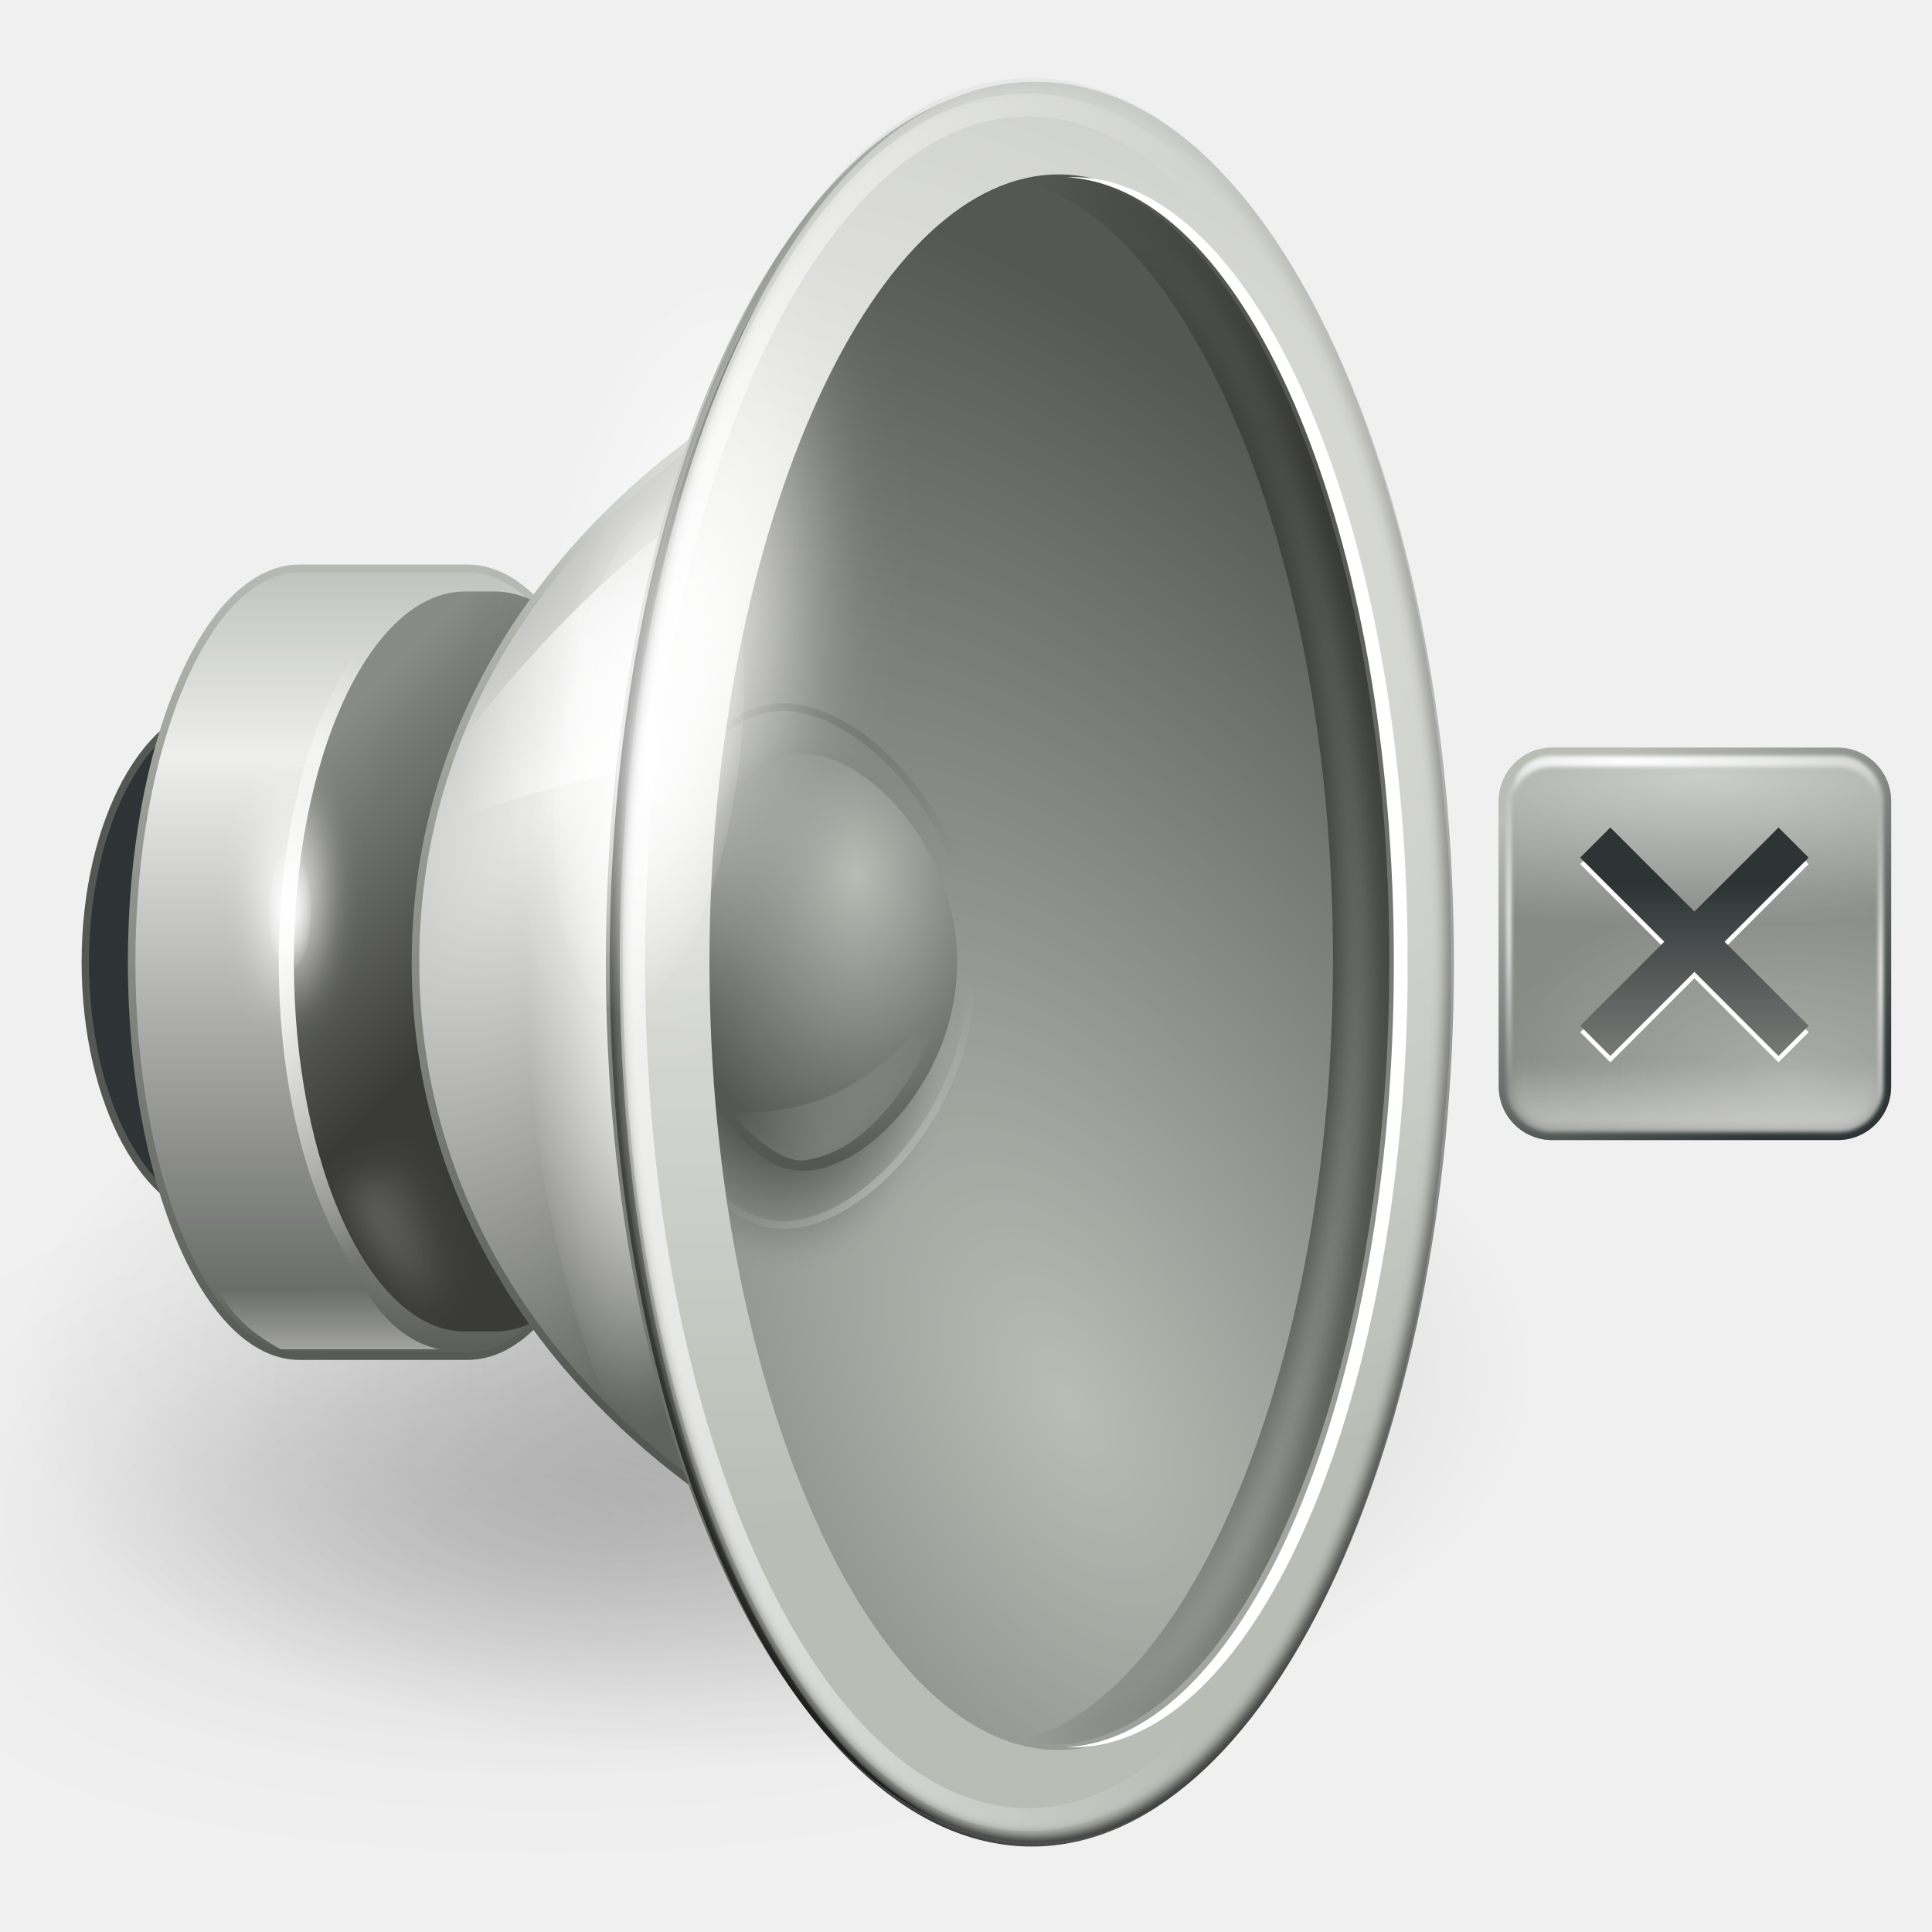
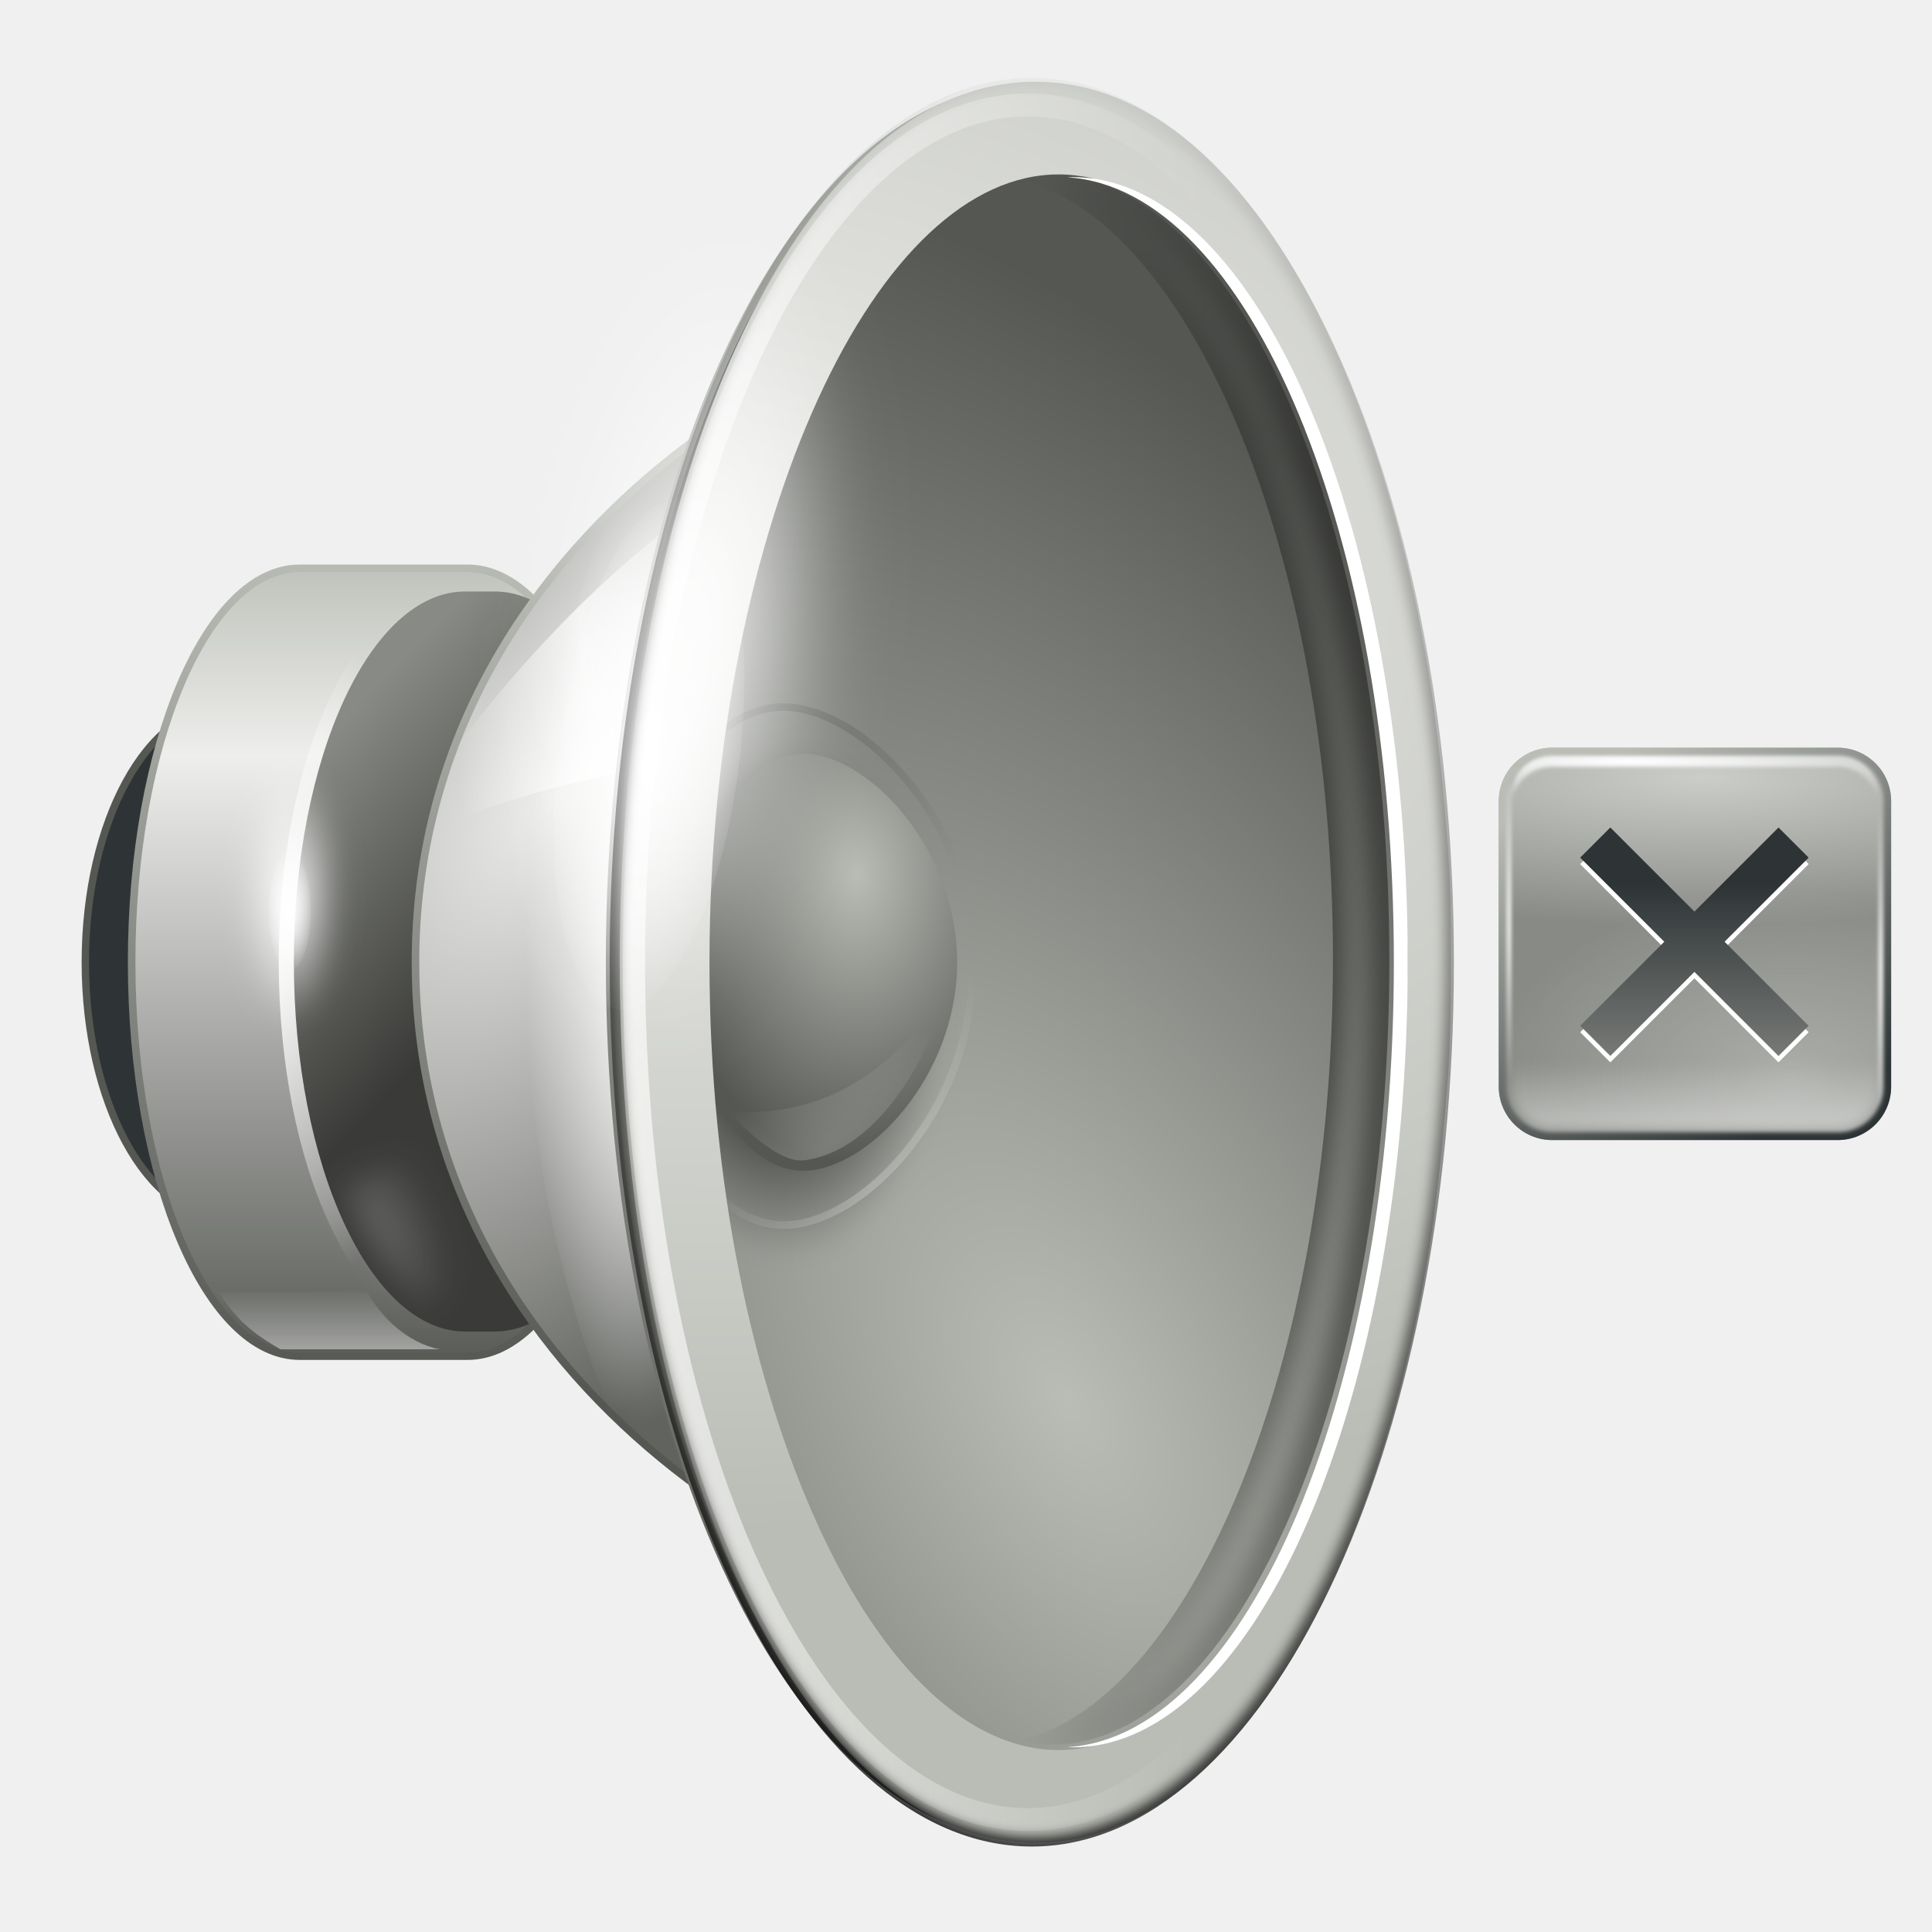
<svg xmlns="http://www.w3.org/2000/svg" xmlns:xlink="http://www.w3.org/1999/xlink" viewBox="0 0 48 48" width="48" height="48">
  <defs>
    <g style="display:inline;enable-background:new" id="g11816" transform="translate(-420,-302)">
-       <path transform="matrix(7.819207,0,0,6.657599,424.324,292.2575)" style="opacity:0.287;fill:url(#radialGradient13931);fill-opacity:1;stroke:none;display:inline;filter:url(#filter11660-3);enable-background:new" id="path11644" d="m 22.097,36.863 c 0,1.953 -4.788,3.536 -10.695,3.536 -5.907,0 -10.695,-1.583 -10.695,-3.536 0,-1.953 4.788,-3.536 10.695,-3.536 5.907,0 10.695,1.583 10.695,3.536 z" />
-       <path transform="matrix(9.435555,0,0,14.86004,435.8942,-29.10957)" style="opacity:0.2;fill:url(#radialGradient13933);fill-opacity:1;stroke:none;display:inline;enable-background:new" id="path10707" d="m 22.097,36.863 c 0,1.953 -4.788,3.536 -10.695,3.536 -5.907,0 -10.695,-1.583 -10.695,-3.536 0,-1.953 4.788,-3.536 10.695,-3.536 5.907,0 10.695,1.583 10.695,3.536 z" />
      <path transform="matrix(4.605434,0,0,4.82474,452.3038,343.8816)" style="fill:#2e3436;fill-opacity:1;stroke:#555753;stroke-width:0.212;stroke-linecap:round;stroke-linejoin:miter;stroke-miterlimit:4;stroke-opacity:1;stroke-dasharray:none;stroke-dashoffset:0;display:inline;enable-background:new" id="path10709" d="m 8,25 c 0,3.866 -1.791,7 -4,7 -2.209,0 -4,-3.134 -4,-7 0,-3.866 1.791,-7 4,-7 2.209,0 4,3.134 4,7 z" />
      <path style="fill:url(#linearGradient13935);fill-opacity:1;stroke:url(#linearGradient13937);stroke-width:1;stroke-linecap:round;stroke-linejoin:miter;stroke-miterlimit:4;stroke-opacity:1;stroke-dasharray:none;stroke-dashoffset:0;display:inline;enable-background:new" id="path10711" d="m 480.704,412.305 c -12.287,0 -22.26,23.383 -22.26,52.195 0,28.811 9.972,52.195 22.26,52.195 l 22.26,0 c 12.287,0 22.26,-23.383 22.26,-52.195 0,-28.811 -9.972,-52.195 -22.26,-52.195 l -22.26,0 z" />
      <path d="m 500.638,415.375 c -12.531,0 -22.701,21.965 -22.701,49.029 0,27.064 10.17,49.029 22.701,49.029 l 3.914,0 c 12.531,0 22.701,-21.965 22.701,-49.029 0,-27.064 -10.17,-49.029 -22.701,-49.029 l -3.914,0 z" id="path11664" style="fill:url(#radialGradient13939);fill-opacity:1;stroke:none;display:inline;enable-background:new" />
      <path style="fill:url(#linearGradient13941);fill-opacity:1;stroke:none;display:inline;enable-background:new" id="path10715" d="m 502.638,415.375 c -12.531,0 -22.701,21.965 -22.701,49.029 0,27.064 10.17,49.029 22.701,49.029 l 3.914,0 c 12.531,0 22.701,-21.965 22.701,-49.029 0,-27.064 -10.17,-49.029 -22.701,-49.029 l -3.914,0 z" />
      <path style="fill:url(#radialGradient13943);fill-opacity:1;stroke:url(#linearGradient13945);stroke-width:1;stroke-linecap:round;stroke-linejoin:miter;stroke-miterlimit:4;stroke-opacity:1;stroke-dasharray:none;stroke-dashoffset:0;display:inline;enable-background:new" id="path10717" d="m 496.055,464.5 c 0,56.661 56.413,89.038 91.341,89.038 24.179,0 42.984,-39.889 42.984,-89.038 0,-49.149 -18.806,-89.038 -42.984,-89.038 -34.928,0 -91.341,32.378 -91.341,89.038 z" />
      <path transform="matrix(8.121411,0,0,6.302782,368.5147,288.416)" style="fill:url(#radialGradient13947);fill-opacity:1;stroke:none;display:inline;enable-background:new" id="path10719" d="M 33,27.938 C 33,37.085 29.53,44.5 25.25,44.5 c -4.28,0 -7.75,-7.415 -7.75,-16.562 0,-9.147 3.47,-16.562 7.75,-16.562 4.28,0 7.75,7.415 7.75,16.562 z" />
      <path style="opacity:0.734;fill:url(#linearGradient13949);fill-opacity:1;fill-rule:evenodd;stroke:none;display:inline;enable-background:new" id="path10721" d="m 541.342,399.256 c -15.863,8.564 -33.517,25.765 -49.125,49.892 16.577,-6.915 33.72,-12.038 49.125,-10.746 l 0,-39.146 z" />
      <path transform="matrix(7.148835,0,0,6.989168,396.6777,269.2401)" style="fill:url(#radialGradient13951);fill-opacity:1;stroke:url(#linearGradient13953);stroke-width:0.141;stroke-linecap:round;stroke-linejoin:miter;stroke-miterlimit:4;stroke-opacity:1;stroke-dasharray:none;stroke-dashoffset:0;display:inline;enable-background:new" id="path10725" d="M 33,27.938 C 33,37.085 29.53,44.5 25.25,44.5 c -4.28,0 -7.75,-7.415 -7.75,-16.562 0,-9.147 3.47,-16.562 7.75,-16.562 4.28,0 7.75,7.415 7.75,16.562 z" />
      <path transform="matrix(1.155259,0,0,1.155259,-97.90169,-85.102)" d="m 575,480.5 c 0,16.292 -8.283,29.5 -18.5,29.5 -10.217,0 -18.5,-13.208 -18.5,-29.5 0,-16.292 8.283,-29.5 18.5,-29.5 10.217,0 18.5,13.208 18.5,29.5 z" id="path10771" style="color:#000000;fill:url(#radialGradient13955);fill-opacity:1;fill-rule:nonzero;stroke:none;stroke-width:1;marker:none;visibility:visible;display:inline;overflow:visible;filter:url(#filter11549-6-9);enable-background:new" />
      <path d="m 569.828,465.5 c 0,18.672 -14.633,33.825 -24.97,33.825 -10.337,0 -18.727,-15.154 -18.727,-33.825 0,-18.672 8.39,-33.825 18.727,-33.825 10.337,0 24.97,15.154 24.97,33.825 z" id="path11622" style="opacity:0.249;fill:none;stroke:url(#radialGradient13957);stroke-width:1;stroke-linecap:round;stroke-linejoin:miter;stroke-miterlimit:4;stroke-opacity:1;stroke-dashoffset:0;display:inline;enable-background:new" />
      <path style="opacity:0.249;fill:none;stroke:url(#radialGradient13963);stroke-width:1;stroke-linecap:round;stroke-linejoin:miter;stroke-miterlimit:4;stroke-opacity:1;stroke-dashoffset:0;display:inline;enable-background:new" id="path11712" d="m 570.465,465.5 c 0,19.215 -15.059,34.811 -25.697,34.811 -10.639,0 -19.273,-15.595 -19.273,-34.811 0,-19.215 8.634,-34.811 19.273,-34.811 10.638,0 25.697,15.595 25.697,34.811 z" />
      <path style="fill:url(#radialGradient13959);fill-opacity:1;stroke:none;display:inline;enable-background:new" id="path10727" d="m 567.828,464.5 c 0,15.253 -11.954,27.632 -20.399,27.632 -8.445,0 -15.299,-12.379 -15.299,-27.633 0,-15.253 6.854,-27.633 15.299,-27.633 8.445,0 20.399,12.379 20.399,27.633 z" />
      <path style="fill:url(#radialGradient13961);fill-opacity:1;stroke:none;display:inline;enable-background:new" id="path10729" d="m 578.186,347.829 c -16.165,0 -29.831,13.815 -39.53,34.925 -9.699,21.109 -15.543,50 -15.543,81.746 0,31.746 5.844,60.637 15.543,81.746 9.699,21.109 23.365,34.925 39.53,34.925 16.165,0 29.831,-13.815 39.53,-34.925 6.062,-13.193 10.667,-29.544 13.241,-47.589 0.081,-0.569 0.115,-1.154 0.192,-1.727 0.469,-3.481 0.833,-6.948 1.151,-10.554 0.313,-3.355 0.599,-6.712 0.768,-10.17 0.006,-0.19 -0.006,-0.385 0,-0.576 0.169,-3.659 0.192,-7.373 0.192,-11.13 0,-3.957 -0.005,-7.858 -0.192,-11.705 -0.158,-3.418 -0.475,-6.845 -0.768,-10.17 -0.318,-3.606 -0.682,-7.073 -1.151,-10.554 -0.083,-0.585 -0.104,-1.147 -0.192,-1.727 -2.574,-18.046 -7.179,-34.396 -13.241,-47.589 -9.699,-21.109 -23.365,-34.925 -39.53,-34.925 z m 3.07,12.281 c 11.804,0 23.214,10.842 31.854,29.743 5.4,11.813 9.683,26.622 12.089,43.176 0.481,3.311 0.82,6.725 1.151,10.17 0.292,3.226 0.609,6.468 0.768,9.787 0.196,3.81 0.384,7.591 0.384,11.514 0,3.658 -0.213,7.185 -0.384,10.746 -0.012,0.252 0.012,0.516 0,0.768 -0.169,3.296 -0.461,6.591 -0.768,9.787 -0.331,3.445 -0.67,6.859 -1.151,10.17 -2.406,16.554 -6.689,31.363 -12.089,43.176 -8.641,18.901 -20.05,29.743 -31.854,29.743 -11.804,-10e-6 -23.214,-10.842 -31.854,-29.743 -8.641,-18.901 -14.392,-45.381 -14.392,-74.646 0,-29.266 5.751,-55.745 14.392,-74.646 8.641,-18.901 20.05,-29.743 31.854,-29.743 z" />
      <path transform="matrix(6.734832,0,0,6.85891,407.1312,272.8792)" style="opacity:0.655;fill:none;stroke:url(#linearGradient13965);stroke-width:0.441;stroke-linecap:round;stroke-linejoin:miter;stroke-miterlimit:4;stroke-opacity:1;stroke-dasharray:none;stroke-dashoffset:0;display:inline;enable-background:new" id="path10735" d="M 33,27.938 C 33,37.085 29.53,44.5 25.25,44.5 c -4.28,0 -7.75,-7.415 -7.75,-16.562 0,-9.147 3.47,-16.562 7.75,-16.562 4.28,0 7.75,7.415 7.75,16.562 z" />
      <g id="g11698">
        <path style="color:#000000;fill:url(#radialGradient13967);fill-opacity:1;fill-rule:nonzero;stroke:none;stroke-width:3;marker:none;visibility:visible;display:inline;overflow:visible;enable-background:new" id="path11676" d="m 545,450 c 0,18.778 -5.373,34 -12,34 -6.627,0 -12,-15.222 -12,-34 0,-18.778 5.373,-34 12,-34 6.627,0 12,15.222 12,34 z" transform="matrix(0.9922779,0.1240347,-0.1240347,0.9922779,53.93152,-75.63556)" />
        <path transform="matrix(1.4624,0.1828,-0.1828,1.4624,-164.2129,-334.5125)" d="m 545,450 c 0,18.778 -5.373,34 -12,34 -6.627,0 -12,-15.222 -12,-34 0,-18.778 5.373,-34 12,-34 6.627,0 12,15.222 12,34 z" id="path11686" style="color:#000000;fill:url(#radialGradient13969);fill-opacity:1;fill-rule:nonzero;stroke:none;stroke-width:3;marker:none;visibility:visible;display:inline;overflow:visible;filter:url(#filter11694-8);enable-background:new" />
      </g>
      <g transform="matrix(0.3346867,-0.04191673,0.04191673,0.3346867,283.456,337.0679)" id="g11702">
        <path transform="matrix(0.685839,0.08572987,-0.08572987,0.685839,205.0083,72.72034)" d="m 545,450 c 0,18.778 -5.373,34 -12,34 -6.627,0 -12,-15.222 -12,-34 0,-18.778 5.373,-34 12,-34 6.627,0 12,15.222 12,34 z" id="path11704" style="color:#000000;fill:url(#radialGradient13971);fill-opacity:1;fill-rule:nonzero;stroke:none;stroke-width:3;marker:none;visibility:visible;display:inline;overflow:visible;enable-background:new" />
        <path style="color:#000000;fill:url(#radialGradient13973);fill-opacity:1;fill-rule:nonzero;stroke:none;stroke-width:3;marker:none;visibility:visible;display:inline;overflow:visible;filter:url(#filter11694-8);enable-background:new" id="path11706" d="m 545,450 c 0,18.778 -5.373,34 -12,34 -6.627,0 -12,-15.222 -12,-34 0,-18.778 5.373,-34 12,-34 6.627,0 12,15.222 12,34 z" transform="matrix(1.4624,0.1828,-0.1828,1.4624,-164.2129,-334.5125)" />
      </g>
      <path id="path11728" d="m 583.126,360.469 c -0.23,0 -0.46,0.023 -0.689,0.031 24.001,1.424 43.257,47.441 43.257,104 0,56.559 -19.256,102.576 -43.257,104 0.229,0.008 0.459,0.031 0.689,0.031 24.531,0 44.405,-46.574 44.405,-104.031 0,-57.457 -19.874,-104.031 -44.405,-104.031 z" style="fill:#ffffff;fill-opacity:1;stroke:none;display:inline;enable-background:new" />
      <path clip-path="url(#clipPath11750-7)" style="color:#000000;fill:none;stroke:url(#radialGradient13975);stroke-width:3;stroke-opacity:1;marker:none;visibility:visible;display:inline;overflow:visible;filter:url(#filter11746-5);enable-background:new" d="m 580.344,360.281 c -1.49,0 -2.954,0.169 -4.406,0.5 22.628,5.154 40.312,49.525 40.312,103.469 0,53.944 -17.685,98.283 -40.312,103.438 1.453,0.331 2.916,0.5 4.406,0.5 24.701,0 44.75,-46.53 44.75,-103.938 0,-57.407 -20.049,-103.969 -44.75,-103.969 z" id="path11740" />
      <path id="path11762" d="m 470,508.246 c 2.318,3.557 4.262,5.31 8.174,7.546 l 21.119,0 c -4.279,-0.806 -7.887,-4.33 -9.689,-7.726 z" style="opacity:0.445;color:#000000;fill:url(#linearGradient13977);fill-opacity:1;stroke:none;stroke-width:3;marker:none;visibility:visible;display:inline;overflow:visible;enable-background:new" />
      <path id="path11774" d="m 566.25,468.5 c -1.75,8 -8.884,21.093 -18.75,22.25 -3.907,0.458 -10,-6.5 -10,-6.5 14.451,1.144 23.111,-7.445 28.75,-15.75 z" style="opacity:0.211;color:#000000;fill:url(#radialGradient13979);fill-opacity:1;fill-rule:nonzero;stroke:none;stroke-width:3;marker:none;visibility:visible;display:inline;overflow:visible;enable-background:new" />
      <path clip-path="url(#clipPath11788-7)" d="M 33,27.938 C 33,37.085 29.53,44.5 25.25,44.5 c -4.28,0 -7.75,-7.415 -7.75,-16.562 0,-9.147 3.47,-16.562 7.75,-16.562 4.28,0 7.75,7.415 7.75,16.562 z" id="path11784" style="fill:none;stroke:url(#radialGradient15038);stroke-width:0.283;stroke-linecap:round;stroke-linejoin:miter;stroke-miterlimit:4;stroke-opacity:1;stroke-dasharray:none;stroke-dashoffset:0;display:inline;filter:url(#filter11804-7);enable-background:new" transform="matrix(7.217092,0,0,7.074639,395.4845,266.8523)" />
      <path style="opacity:0.215;color:#000000;fill:url(#radialGradient13983);fill-opacity:1;fill-rule:nonzero;stroke:none;stroke-width:2;marker:none;visibility:visible;display:inline;overflow:visible;filter:url(#filter13553-8);enable-background:new" d="m 486.25,494.625 c 1.366,3.303 7.134,13.239 11.75,16.125 1.284,-3.72 2.69,-5.333 6.75,-6.875 l -5.75,-14.5 c -3.778,0.315 -8.196,2.578 -12.75,5.25 z" id="path13531" />
      <path style="fill:url(#radialGradient15060);fill-opacity:1;stroke:none;display:inline;enable-background:new;opacity:0.105" d="m 573.126,360.969 c -0.229,0 -0.458,0.023 -0.686,0.031 23.914,1.419 43.101,47.27 43.101,103.625 0,56.355 -19.186,102.206 -43.101,103.625 0.228,0.008 0.457,0.031 0.686,0.031 24.442,0 44.245,-46.407 44.245,-103.656 0,-57.25 -19.803,-103.656 -44.245,-103.656 z" id="path15040" />
    </g>
-     <linearGradient id="linearGradient17123-7">
-       <stop id="stop17125-3" offset="0" style="stop-color:black;stop-opacity:1;" />
-       <stop id="stop17127-3" offset="1" style="stop-color:black;stop-opacity:0;" />
-     </linearGradient>
    <linearGradient id="linearGradient2793-5">
      <stop id="stop2795-1" offset="0" style="stop-color:#babdb6;stop-opacity:1;" />
      <stop id="stop2801-9" offset="0.253" style="stop-color:#eeeeec;stop-opacity:1;" />
      <stop id="stop2797-2" offset="1" style="stop-color:#555753;stop-opacity:1" />
    </linearGradient>
    <linearGradient id="linearGradient5533-9">
      <stop id="stop5535-4" offset="0" style="stop-color:#555753;stop-opacity:1" />
      <stop id="stop5537-3" offset="1" style="stop-color:#babdb6;stop-opacity:1" />
    </linearGradient>
    <linearGradient id="linearGradient11668-3">
      <stop style="stop-color:#ffffff;stop-opacity:1;" offset="0" id="stop11670-2" />
      <stop style="stop-color:#ffffff;stop-opacity:0;" offset="1" id="stop11672-4" />
    </linearGradient>
    <linearGradient id="linearGradient6546-8">
      <stop id="stop6548-9" offset="0" style="stop-color:#3a3b38;stop-opacity:1" />
      <stop id="stop6550-9" offset="1" style="stop-color:#888a85;stop-opacity:1" />
    </linearGradient>
    <linearGradient id="linearGradient6633-5">
      <stop id="stop6635-2" offset="0" style="stop-color:#eeeeec;stop-opacity:1;" />
      <stop id="stop6637-9" offset="1" style="stop-color:#61635f;stop-opacity:1" />
    </linearGradient>
    <linearGradient id="linearGradient6627-7">
      <stop id="stop6629-62" offset="0" style="stop-color:#555753;stop-opacity:1" />
      <stop id="stop6631-2" offset="1" style="stop-color:#babdb6;stop-opacity:1" />
    </linearGradient>
    <linearGradient id="linearGradient6651-1">
      <stop id="stop6653-97" offset="0" style="stop-color:#ffffff;stop-opacity:1;" />
      <stop id="stop6655-6" offset="1" style="stop-color:#ffffff;stop-opacity:0;" />
    </linearGradient>
    <linearGradient id="linearGradient6379-4">
      <stop id="stop6381-7" offset="0" style="stop-color:white;stop-opacity:0;" />
      <stop id="stop21606-0" offset="0.5" style="stop-color:white;stop-opacity:1;" />
      <stop id="stop6383-6" offset="1" style="stop-color:white;stop-opacity:0;" />
    </linearGradient>
    <linearGradient id="linearGradient6667-1">
      <stop id="stop6669-1" offset="0" style="stop-color:#babdb6;stop-opacity:1" />
      <stop id="stop6671-6" offset="1" style="stop-color:#555753;stop-opacity:1" />
    </linearGradient>
    <linearGradient id="linearGradient6643-6">
      <stop id="stop6645-8" offset="0" style="stop-color:#555753;stop-opacity:1" />
      <stop id="stop6647-7" offset="1" style="stop-color:#d3d7cf;stop-opacity:1" />
    </linearGradient>
    <linearGradient id="linearGradient11541-5-6">
      <stop style="stop-color:#000000;stop-opacity:1;" offset="0" id="stop11543-9-8" />
      <stop style="stop-color:#000000;stop-opacity:0;" offset="1" id="stop11545-9-7" />
    </linearGradient>
    <filter color-interpolation-filters="sRGB" id="filter11549-6-9">
      <feGaussianBlur stdDeviation="1.127" id="feGaussianBlur11551-3-4" />
    </filter>
    <linearGradient id="linearGradient11624-0">
      <stop style="stop-color:#ffffff;stop-opacity:1;" offset="0" id="stop11626-2" />
      <stop style="stop-color:#ffffff;stop-opacity:0;" offset="1" id="stop11628-7" />
    </linearGradient>
    <linearGradient id="linearGradient6589-4">
      <stop id="stop6591-1" offset="0" style="stop-color:#babdb6;stop-opacity:1" />
      <stop id="stop6593-0" offset="1" style="stop-color:#555753;stop-opacity:1" />
    </linearGradient>
    <linearGradient id="linearGradient6607-2">
      <stop id="stop6609-7" offset="0" style="stop-color:#eeeeec;stop-opacity:1" />
      <stop id="stop6611-33" offset="1" style="stop-color:#babdb6;stop-opacity:1" />
    </linearGradient>
    <linearGradient id="linearGradient11716-3">
      <stop style="stop-color:#000000;stop-opacity:1;" offset="0" id="stop11718-5" />
      <stop style="stop-color:#000000;stop-opacity:0;" offset="1" id="stop11720-0" />
    </linearGradient>
    <linearGradient id="linearGradient6700-73">
      <stop id="stop6702-2" offset="0" style="stop-color:#ffffff;stop-opacity:1;" />
      <stop id="stop6704-0" offset="1" style="stop-color:#ffffff;stop-opacity:0;" />
    </linearGradient>
    <linearGradient id="linearGradient11678-0">
      <stop style="stop-color:#ffffff;stop-opacity:1;" offset="0" id="stop11680-0" />
      <stop style="stop-color:#ffffff;stop-opacity:0;" offset="1" id="stop11682-0" />
    </linearGradient>
    <filter color-interpolation-filters="sRGB" id="filter11694-8" x="-0.372" width="1.745" y="-0.139" height="1.279">
      <feGaussianBlur stdDeviation="3.922" id="feGaussianBlur11696-7" />
    </filter>
    <linearGradient id="linearGradient11754-0">
      <stop style="stop-color:#000000;stop-opacity:1;" offset="0" id="stop11756-6" />
      <stop style="stop-color:#000000;stop-opacity:0;" offset="1" id="stop11758-4" />
    </linearGradient>
    <clipPath clipPathUnits="userSpaceOnUse" id="clipPath11750-7">
      <path style="opacity:0.249;color:#000000;fill:#000000;fill-opacity:1;fill-rule:nonzero;stroke:none;stroke-width:3;marker:none;visibility:visible;display:inline;overflow:visible;enable-background:new" d="m 580.344,360.281 c -1.49,0 -2.954,0.169 -4.406,0.5 22.628,5.154 41.688,49.4 41.688,103.344 0,53.944 -19.06,98.408 -41.688,103.562 1.453,0.331 2.916,0.5 4.406,0.5 24.701,0 44.75,-46.53 44.75,-103.938 0,-57.407 -20.049,-103.969 -44.75,-103.969 z" id="path11752-1" />
    </clipPath>
    <filter color-interpolation-filters="sRGB" id="filter11746-5" x="-0.118" width="1.236" y="-0.028" height="1.056">
      <feGaussianBlur stdDeviation="2.414" id="feGaussianBlur11748-9" />
    </filter>
    <linearGradient id="linearGradient11766-7">
      <stop style="stop-color:#ffffff;stop-opacity:1;" offset="0" id="stop11768-7" />
      <stop style="stop-color:#ffffff;stop-opacity:0;" offset="1" id="stop11770-6" />
    </linearGradient>
    <linearGradient id="linearGradient11776-0">
      <stop style="stop-color:#ffffff;stop-opacity:1;" offset="0" id="stop11778-9" />
      <stop style="stop-color:#ffffff;stop-opacity:0;" offset="1" id="stop11780-9" />
    </linearGradient>
    <linearGradient id="linearGradient11808-5">
      <stop style="stop-color:#000000;stop-opacity:1;" offset="0" id="stop11810-6" />
      <stop style="stop-color:#000000;stop-opacity:0;" offset="1" id="stop11812-5" />
    </linearGradient>
    <clipPath clipPathUnits="userSpaceOnUse" id="clipPath11788-7">
      <path d="m 33,27.938 a 7.75,16.562 0 1 1 -15.5,0 7.75,16.562 0 1 1 15.5,0 z" id="path11790-9" style="fill:none;stroke:#000000;stroke-width:2;stroke-linecap:round;stroke-linejoin:miter;stroke-miterlimit:4;stroke-opacity:1;stroke-dasharray:none;stroke-dashoffset:0;display:inline;enable-background:new" />
    </clipPath>
    <filter color-interpolation-filters="sRGB" id="filter11804-7">
      <feGaussianBlur stdDeviation="0.121" id="feGaussianBlur11806-9" />
    </filter>
-     <linearGradient id="linearGradient17123-8">
-       <stop id="stop17125-1" offset="0" style="stop-color:black;stop-opacity:1;" />
-       <stop id="stop17127-2" offset="1" style="stop-color:black;stop-opacity:0;" />
-     </linearGradient>
-     <filter color-interpolation-filters="sRGB" id="filter11660-3" x="-0.219" width="1.438" y="-0.663" height="2.325">
-       <feGaussianBlur stdDeviation="1.952" id="feGaussianBlur11662-3" />
-     </filter>
    <linearGradient id="linearGradient13533-8">
      <stop style="stop-color:#ffffff;stop-opacity:1;" offset="0" id="stop13535-6" />
      <stop style="stop-color:#ffffff;stop-opacity:0;" offset="1" id="stop13537-2" />
    </linearGradient>
    <filter color-interpolation-filters="sRGB" id="filter13553-8" x="-0.296" width="1.592" y="-0.313" height="1.625">
      <feGaussianBlur stdDeviation="2.036" id="feGaussianBlur13555-4" />
    </filter>
-     <radialGradient xlink:href="#linearGradient17123-8" id="radialGradient13931" gradientUnits="userSpaceOnUse" gradientTransform="matrix(1,0,0,0.330579,0,24.67693)" cx="11.402" cy="36.863" fx="11.402" fy="36.863" r="10.695" />
-     <radialGradient xlink:href="#linearGradient17123-7" id="radialGradient13933" gradientUnits="userSpaceOnUse" gradientTransform="matrix(1,0,0,0.330579,0,24.67693)" cx="11.402" cy="36.863" fx="11.402" fy="36.863" r="10.695" />
    <linearGradient xlink:href="#linearGradient2793-5" id="linearGradient13935" gradientUnits="userSpaceOnUse" gradientTransform="matrix(5.564899,0,0,6.140579,38.29448,433.7971)" x1="78.5" y1="-4.007" x2="78.5" y2="14.001" />
    <linearGradient xlink:href="#linearGradient5533-9" id="linearGradient13937" gradientUnits="userSpaceOnUse" gradientTransform="matrix(5.564899,0,0,6.140579,38.29448,433.7971)" x1="80.062" y1="14" x2="80.062" y2="-4.009" />
    <radialGradient xlink:href="#linearGradient11668-3" id="radialGradient13939" gradientUnits="userSpaceOnUse" gradientTransform="matrix(1,0,0,1.988327,-1,-458.983)" cx="475.595" cy="463.901" fx="475.595" fy="463.901" r="24.658" />
    <linearGradient xlink:href="#linearGradient6546-8" id="linearGradient13941" gradientUnits="userSpaceOnUse" gradientTransform="matrix(6.140579,0,0,6.140579,13.25246,329.4073)" x1="80.205" y1="22.605" x2="75.659" y2="18.234" />
    <radialGradient xlink:href="#linearGradient6633-5" id="radialGradient13943" gradientUnits="userSpaceOnUse" gradientTransform="matrix(4.379754,3.20629,-5.698935,7.236607,581.3612,275.9333)" cx="9.32" cy="18.817" fx="9.32" fy="18.817" r="12.5" />
    <linearGradient xlink:href="#linearGradient6627-7" id="linearGradient13945" gradientUnits="userSpaceOnUse" gradientTransform="matrix(5.596882,0,0,5.396266,459.6757,345.7821)" x1="7.75" y1="33.047" x2="4.643" y2="12.064" />
    <radialGradient xlink:href="#linearGradient6651-1" id="radialGradient13947" gradientUnits="userSpaceOnUse" gradientTransform="matrix(-0.2432942,0,0,-1.254313,25.2214,61.87064)" cx="23.987" cy="27.053" fx="23.987" fy="27.053" r="7.75" />
    <linearGradient xlink:href="#linearGradient6379-4" id="linearGradient13949" gradientUnits="userSpaceOnUse" gradientTransform="matrix(4.093719,0,0,6.140579,455.3741,310.9855)" x1="20.226" y1="20.334" x2="11.438" y2="21.75" />
    <radialGradient xlink:href="#linearGradient6667-1" id="radialGradient13951" gradientUnits="userSpaceOnUse" gradientTransform="matrix(1.512499,-0.9003973,1.495828,2.72231,-58.79379,-27.29631)" cx="24.827" cy="31.573" fx="24.827" fy="31.573" r="8.189" />
    <linearGradient xlink:href="#linearGradient6643-6" id="linearGradient13953" gradientUnits="userSpaceOnUse" x1="33.431" y1="45.052" x2="33.431" y2="0.31" />
    <radialGradient xlink:href="#linearGradient11541-5-6" id="radialGradient13955" gradientUnits="userSpaceOnUse" gradientTransform="matrix(1,0,0,1.594595,0,-285.7027)" cx="556.5" cy="480.5" fx="556.5" fy="480.5" r="18.5" />
    <radialGradient xlink:href="#linearGradient11624-0" id="radialGradient13957" gradientUnits="userSpaceOnUse" gradientTransform="matrix(1,0,0,1.535906,-3,-249.464)" cx="558.98" cy="483.079" fx="558.98" fy="483.079" r="22.349" />
    <radialGradient xlink:href="#linearGradient6589-4" id="radialGradient13959" gradientUnits="userSpaceOnUse" gradientTransform="matrix(6.568404,0,0,9.582331,417.3135,257.0437)" cx="20.884" cy="20.434" fx="20.884" fy="20.434" r="4" />
    <radialGradient xlink:href="#linearGradient6607-2" id="radialGradient13961" gradientUnits="userSpaceOnUse" gradientTransform="matrix(24.48021,0.7184336,0,-15.53589,-199.3759,1009.436)" cx="29.746" cy="39.836" fx="29.746" fy="39.836" r="8.228" />
    <radialGradient xlink:href="#linearGradient11716-3" id="radialGradient13963" gradientUnits="userSpaceOnUse" gradientTransform="matrix(1,0,0,1.536245,-2,-249.6222)" cx="546.98" cy="453.783" fx="546.98" fy="453.783" r="22.985" />
    <linearGradient xlink:href="#linearGradient6700-73" id="linearGradient13965" gradientUnits="userSpaceOnUse" x1="17.5" y1="25.587" x2="28.555" y2="25.699" />
    <radialGradient xlink:href="#linearGradient11678-0" id="radialGradient13967" gradientUnits="userSpaceOnUse" gradientTransform="matrix(1,0,0,2.62963,0,-733.3333)" cx="533" cy="450" fx="533" fy="450" r="13.5" />
    <radialGradient xlink:href="#linearGradient11678-0" id="radialGradient13969" gradientUnits="userSpaceOnUse" gradientTransform="matrix(1,0,0,2.62963,0,-733.3333)" cx="533" cy="450" fx="533" fy="450" r="13.5" />
    <radialGradient xlink:href="#linearGradient11678-0" id="radialGradient13971" gradientUnits="userSpaceOnUse" gradientTransform="matrix(1,0,0,2.62963,0,-733.3333)" cx="533" cy="450" fx="533" fy="450" r="13.5" />
    <radialGradient xlink:href="#linearGradient11678-0" id="radialGradient13973" gradientUnits="userSpaceOnUse" gradientTransform="matrix(1,0,0,2.62963,0,-733.3333)" cx="533" cy="450" fx="533" fy="450" r="13.5" />
    <radialGradient xlink:href="#linearGradient11754-0" id="radialGradient13975" gradientUnits="userSpaceOnUse" gradientTransform="matrix(1.79253,1.3714692e-7,-8.0463873e-7,10.07069,-490.1919,-4221.284)" cx="618.516" cy="466.008" fx="618.516" fy="466.008" r="24.578" />
    <linearGradient xlink:href="#linearGradient11766-7" id="linearGradient13977" gradientUnits="userSpaceOnUse" gradientTransform="matrix(1.257589,0,0,1.257589,-123.5822,-130.6096)" x1="479.029" y1="514.122" x2="479.029" y2="507.569" />
    <radialGradient xlink:href="#linearGradient11776-0" id="radialGradient13979" gradientUnits="userSpaceOnUse" gradientTransform="matrix(1.504348,-0.8869565,0.3934459,0.667315,-471.117,648.8557)" cx="550.125" cy="492.222" fx="550.125" fy="492.222" r="14.375" />
    <radialGradient xlink:href="#linearGradient13533-8" id="radialGradient13983" gradientUnits="userSpaceOnUse" gradientTransform="matrix(0.9259513,-0.3776429,0.7878788,1.931818,255.6351,153.2361)" cx="87.354" cy="196.545" fx="87.354" fy="196.545" r="8.25" />
    <radialGradient xlink:href="#linearGradient11808-5" id="radialGradient15038" gradientUnits="userSpaceOnUse" gradientTransform="matrix(4.049447,0.08747243,-0.09024714,4.370968,-67.83468,-112.8147)" cx="23.292" cy="35.369" fx="23.292" fy="35.369" r="7.75" />
    <clipPath clipPathUnits="userSpaceOnUse" id="clipPath4315-0">
      <rect y="60" x="56" width="184" style="fill:url(#radialGradient4319);fill-opacity:1;fill-rule:evenodd;stroke:none;stroke-width:0.234;marker:none;visibility:visible;display:inline;overflow:visible;enable-background:new" ry="25.053" rx="25.053" id="rect4317-8" height="184" />
    </clipPath>
    <radialGradient xlink:href="#linearGradient11520-9-2" id="radialGradient14735-1" gradientUnits="userSpaceOnUse" gradientTransform="matrix(13.33902,1.2973092e-6,-3.2847942e-7,3.377448,-169.0432,33.20622)" cx="24.02" cy="12.107" fx="24.02" fy="12.107" r="20.531" />
    <linearGradient id="linearGradient11520-9-2">
      <stop id="stop11522-2-5" offset="0" style="stop-color:#cbcdc9;stop-opacity:1" />
      <stop id="stop11524-8-3" offset="1" style="stop-color:#878a85;stop-opacity:1" />
    </linearGradient>
    <radialGradient xlink:href="#linearGradient4205-3" id="radialGradient15034-6" gradientUnits="userSpaceOnUse" gradientTransform="matrix(1.565557,0,0,0.9565835,-83.70251,9.332189)" cx="176.673" cy="214.945" fx="176.673" fy="214.945" r="92" />
    <linearGradient id="linearGradient4205-3">
      <stop style="stop-color:#eeeeec;stop-opacity:1;" offset="0" id="stop4207-1" />
      <stop style="stop-color:#eeeeec;stop-opacity:0;" offset="1" id="stop4209-3" />
    </linearGradient>
    <linearGradient xlink:href="#linearGradient4085-7" id="linearGradient14739-3" gradientUnits="userSpaceOnUse" gradientTransform="translate(0,1)" x1="131.5" y1="234.5" x2="131.5" y2="206.982" />
    <linearGradient id="linearGradient4085-7">
      <stop style="stop-color:#ffffff;stop-opacity:1;" offset="0" id="stop4087-9" />
      <stop style="stop-color:#ffffff;stop-opacity:0;" offset="1" id="stop4089-0" />
    </linearGradient>
    <filter color-interpolation-filters="sRGB" id="filter4105-3" x="-0.037" width="1.074" y="-0.162" height="1.324">
      <feGaussianBlur stdDeviation="2.638" id="feGaussianBlur4107-4" />
    </filter>
    <radialGradient xlink:href="#linearGradient4085-0-9" id="radialGradient14741-2" gradientUnits="userSpaceOnUse" gradientTransform="matrix(2.083108,0,0,0.225958,-158.4803,172.9742)" cx="132.003" cy="272.15" fx="132.003" fy="272.15" r="92.332" />
    <linearGradient id="linearGradient4085-0-9">
      <stop style="stop-color:#ffffff;stop-opacity:1;" offset="0" id="stop4087-8-5" />
      <stop style="stop-color:#ffffff;stop-opacity:0;" offset="1" id="stop4089-1-2" />
    </linearGradient>
    <filter color-interpolation-filters="sRGB" id="filter4155-6">
      <feGaussianBlur stdDeviation="0.985" id="feGaussianBlur4157-8" />
    </filter>
    <radialGradient xlink:href="#linearGradient4238-5" id="radialGradient14743-6" gradientUnits="userSpaceOnUse" gradientTransform="matrix(4.073517,0.5362886,-0.1102221,0.8372201,-438.1267,-54.62817)" cx="148" cy="152" fx="148" fy="152" r="90" />
    <linearGradient id="linearGradient4238-5">
      <stop style="stop-color:#ffffff;stop-opacity:1;" offset="0" id="stop4240-1" />
      <stop style="stop-color:#ffffff;stop-opacity:0;" offset="1" id="stop4242-6" />
    </linearGradient>
    <filter color-interpolation-filters="sRGB" id="filter4246-8">
      <feGaussianBlur stdDeviation="0.83" id="feGaussianBlur4248-9" />
    </filter>
    <linearGradient xlink:href="#linearGradient4538-2" id="linearGradient14745-9" gradientUnits="userSpaceOnUse" x1="195.481" y1="234.24" x2="100.519" y2="69.761" />
    <linearGradient id="linearGradient4538-2">
      <stop style="stop-color:#2e3436;stop-opacity:1" offset="0" id="stop4540-1" />
      <stop style="stop-color:#babdb6;stop-opacity:1" offset="1" id="stop4542-1" />
    </linearGradient>
    <filter color-interpolation-filters="sRGB" id="filter4321-2">
      <feGaussianBlur stdDeviation="0.92" id="feGaussianBlur4323-4" />
    </filter>
    <linearGradient id="linearGradient4373-05-0-7">
      <stop style="stop-color:#888a85;stop-opacity:1;" offset="0" id="stop4375-4-0-8" />
      <stop style="stop-color:#d3d7cf;stop-opacity:1" offset="1" id="stop4377-9-8-9" />
    </linearGradient>
    <linearGradient xlink:href="#linearGradient14995-9" id="linearGradient14991-3" gradientUnits="userSpaceOnUse" x1="331" y1="224.084" x2="331" y2="234.892" />
    <linearGradient id="linearGradient14995-9">
      <stop id="stop14997" offset="0" style="stop-color:#2e3436;stop-opacity:1" />
      <stop id="stop14999" offset="1" style="stop-color:#888a85;stop-opacity:1" />
    </linearGradient>
    <linearGradient xlink:href="#linearGradient14995-2-6" id="linearGradient14991-6-5" gradientUnits="userSpaceOnUse" x1="331" y1="224.084" x2="331" y2="234.892" />
    <linearGradient id="linearGradient14995-2-6">
      <stop id="stop14997-2-8" offset="0" style="stop-color:#2e3436;stop-opacity:1" />
      <stop id="stop14999-3-4" offset="1" style="stop-color:#888a85;stop-opacity:1" />
    </linearGradient>
    <linearGradient y2="234.892" x2="331" y1="224.084" x1="331" gradientUnits="userSpaceOnUse" id="linearGradient12581" xlink:href="#linearGradient4373-05-0-7" />
  </defs>
  <svg id="icon" x="0" y="0" width="48" height="48" viewBox="421 335 256 256">
    <g id="layer11" style="display:inline">
      <g id="layer2">
        <use style="display:inline;enable-background:new" x="0" y="0" xlink:href="#g11816" id="use12450-7" width="1" height="1" transform="translate(400,300)" />
        <g transform="matrix(0.2825589,0,0,0.2825589,490.7472,418.2487)" style="display:inline;enable-background:new" id="g14747">
          <g id="use4634" transform="translate(400,-4)">
            <g clip-path="url(#clipPath4315-0)" id="g14721">
              <rect y="60" x="56" width="184" style="fill:url(#radialGradient14735-1);fill-opacity:1;fill-rule:evenodd;stroke:none;stroke-width:7.078;marker:none;visibility:visible;display:inline;overflow:visible" ry="25.053" rx="25.053" id="rect14723" height="184" />
              <rect y="60" x="56" width="184" style="opacity:0.359;fill:url(#radialGradient15034-6);fill-opacity:1;fill-rule:evenodd;stroke:none;stroke-width:7.078;marker:none;visibility:visible;display:inline;overflow:visible;enable-background:new" ry="25.053" rx="25.053" id="rect14725" height="184" />
              <path style="opacity:0.392;fill:url(#linearGradient14739-3);fill-opacity:1;fill-rule:evenodd;stroke:none;stroke-width:0.234;marker:none;visibility:visible;display:inline;overflow:visible;filter:url(#filter4105-3);enable-background:new" d="m 62,189.938 0,30 C 62,230.594 70.406,239 81.062,239 l 133.875,0 C 225.594,239 234,230.594 234,219.938 l 0,-30 C 234,200.594 225.594,209 214.938,209 l -133.875,0 C 70.406,209 62,200.594 62,189.938 z" id="path14727" />
              <path style="fill:url(#radialGradient14741-2);fill-opacity:1;fill-rule:evenodd;stroke:none;stroke-width:0.234;marker:none;visibility:visible;display:inline;overflow:visible;filter:url(#filter4155-6);enable-background:new" d="m 62,212.938 0,6 C 62,229.594 70.406,238 81.062,238 l 133.875,0 c 10.657,0 19.062,-8.406 19.062,-19.062 l 0,-6 c 0,10.657 -8.406,19.062 -19.062,19.062 L 81.062,232 C 70.406,232 62,223.594 62,212.938 z" id="path14729" transform="matrix(1,0,0,-1,0,300.9375)" />
              <path style="color:#000000;fill:url(#radialGradient14743-6);fill-opacity:1;fill-rule:nonzero;stroke:none;stroke-width:1;marker:none;visibility:visible;display:inline;overflow:visible;filter:url(#filter4246-8);enable-background:accumulate" d="m 60,76 c -1.108,0 -2,0.892 -2,2 l 0,148 c 0,1.108 0.892,2 2,2 1.108,0 2,-0.892 2,-2 L 62,78 c 0,-1.108 -0.892,-2 -2,-2 z m 176,0 c -1.108,0 -2,0.892 -2,2 l 0,148 c 0,1.108 0.892,2 2,2 1.108,0 2,-0.892 2,-2 l 0,-148 c 0,-1.108 -0.892,-2 -2,-2 z" id="path14731" />
              <rect y="60" x="56" width="184" style="fill:none;stroke:url(#linearGradient14745-9);stroke-width:7.078;stroke-miterlimit:4;stroke-dasharray:none;marker:none;visibility:visible;display:inline;overflow:visible;filter:url(#filter4321-2);enable-background:new" ry="25.053" rx="25.053" id="rect14733" height="184" />
            </g>
          </g>
          <g transform="matrix(9.259858,0,0,9.259858,-2517.263,-1951.988)" style="stroke:#ffffff;stroke-width:2.16;stroke-linecap:butt;stroke-miterlimit:4;stroke-opacity:1;stroke-dasharray:none;display:inline;enable-background:new" id="g9411-9-7">
            <path style="fill:none;stroke:#ffffff;stroke-width:2.16;stroke-linecap:butt;stroke-linejoin:miter;stroke-miterlimit:4;stroke-opacity:1;stroke-dasharray:none" d="m 325.978,221.978 10.043,10.043" id="path9413-7-9" />
            <path style="fill:none;stroke:#ffffff;stroke-width:2.16;stroke-linecap:butt;stroke-linejoin:miter;stroke-miterlimit:4;stroke-opacity:1;stroke-dasharray:none" d="m 336.022,221.978 -10.043,10.043" id="path9415-0-7" />
          </g>
          <g transform="matrix(9.259858,0,0,9.259858,-2517.263,-1954.988)" style="stroke:url(#linearGradient12581);stroke-width:2.16;stroke-linecap:butt;stroke-miterlimit:4;stroke-opacity:1;stroke-dasharray:none;display:inline;enable-background:new" id="g9411-9">
            <path style="fill:none;stroke:url(#linearGradient14991-3);stroke-width:2.16;stroke-linecap:butt;stroke-linejoin:miter;stroke-miterlimit:4;stroke-opacity:1;stroke-dasharray:none" d="m 325.978,221.978 10.043,10.043" id="path9413-7" />
            <path style="color:#000000;fill:none;stroke:url(#linearGradient14991-6-5);stroke-width:2.16;stroke-linecap:butt;stroke-linejoin:miter;stroke-miterlimit:4;stroke-opacity:1;stroke-dasharray:none;stroke-dashoffset:0;marker:none;visibility:visible;display:inline;overflow:visible;enable-background:accumulate" d="m 336.022,221.978 -10.043,10.043" id="path9415-0" />
          </g>
        </g>
      </g>
    </g>
  </svg>
</svg>
